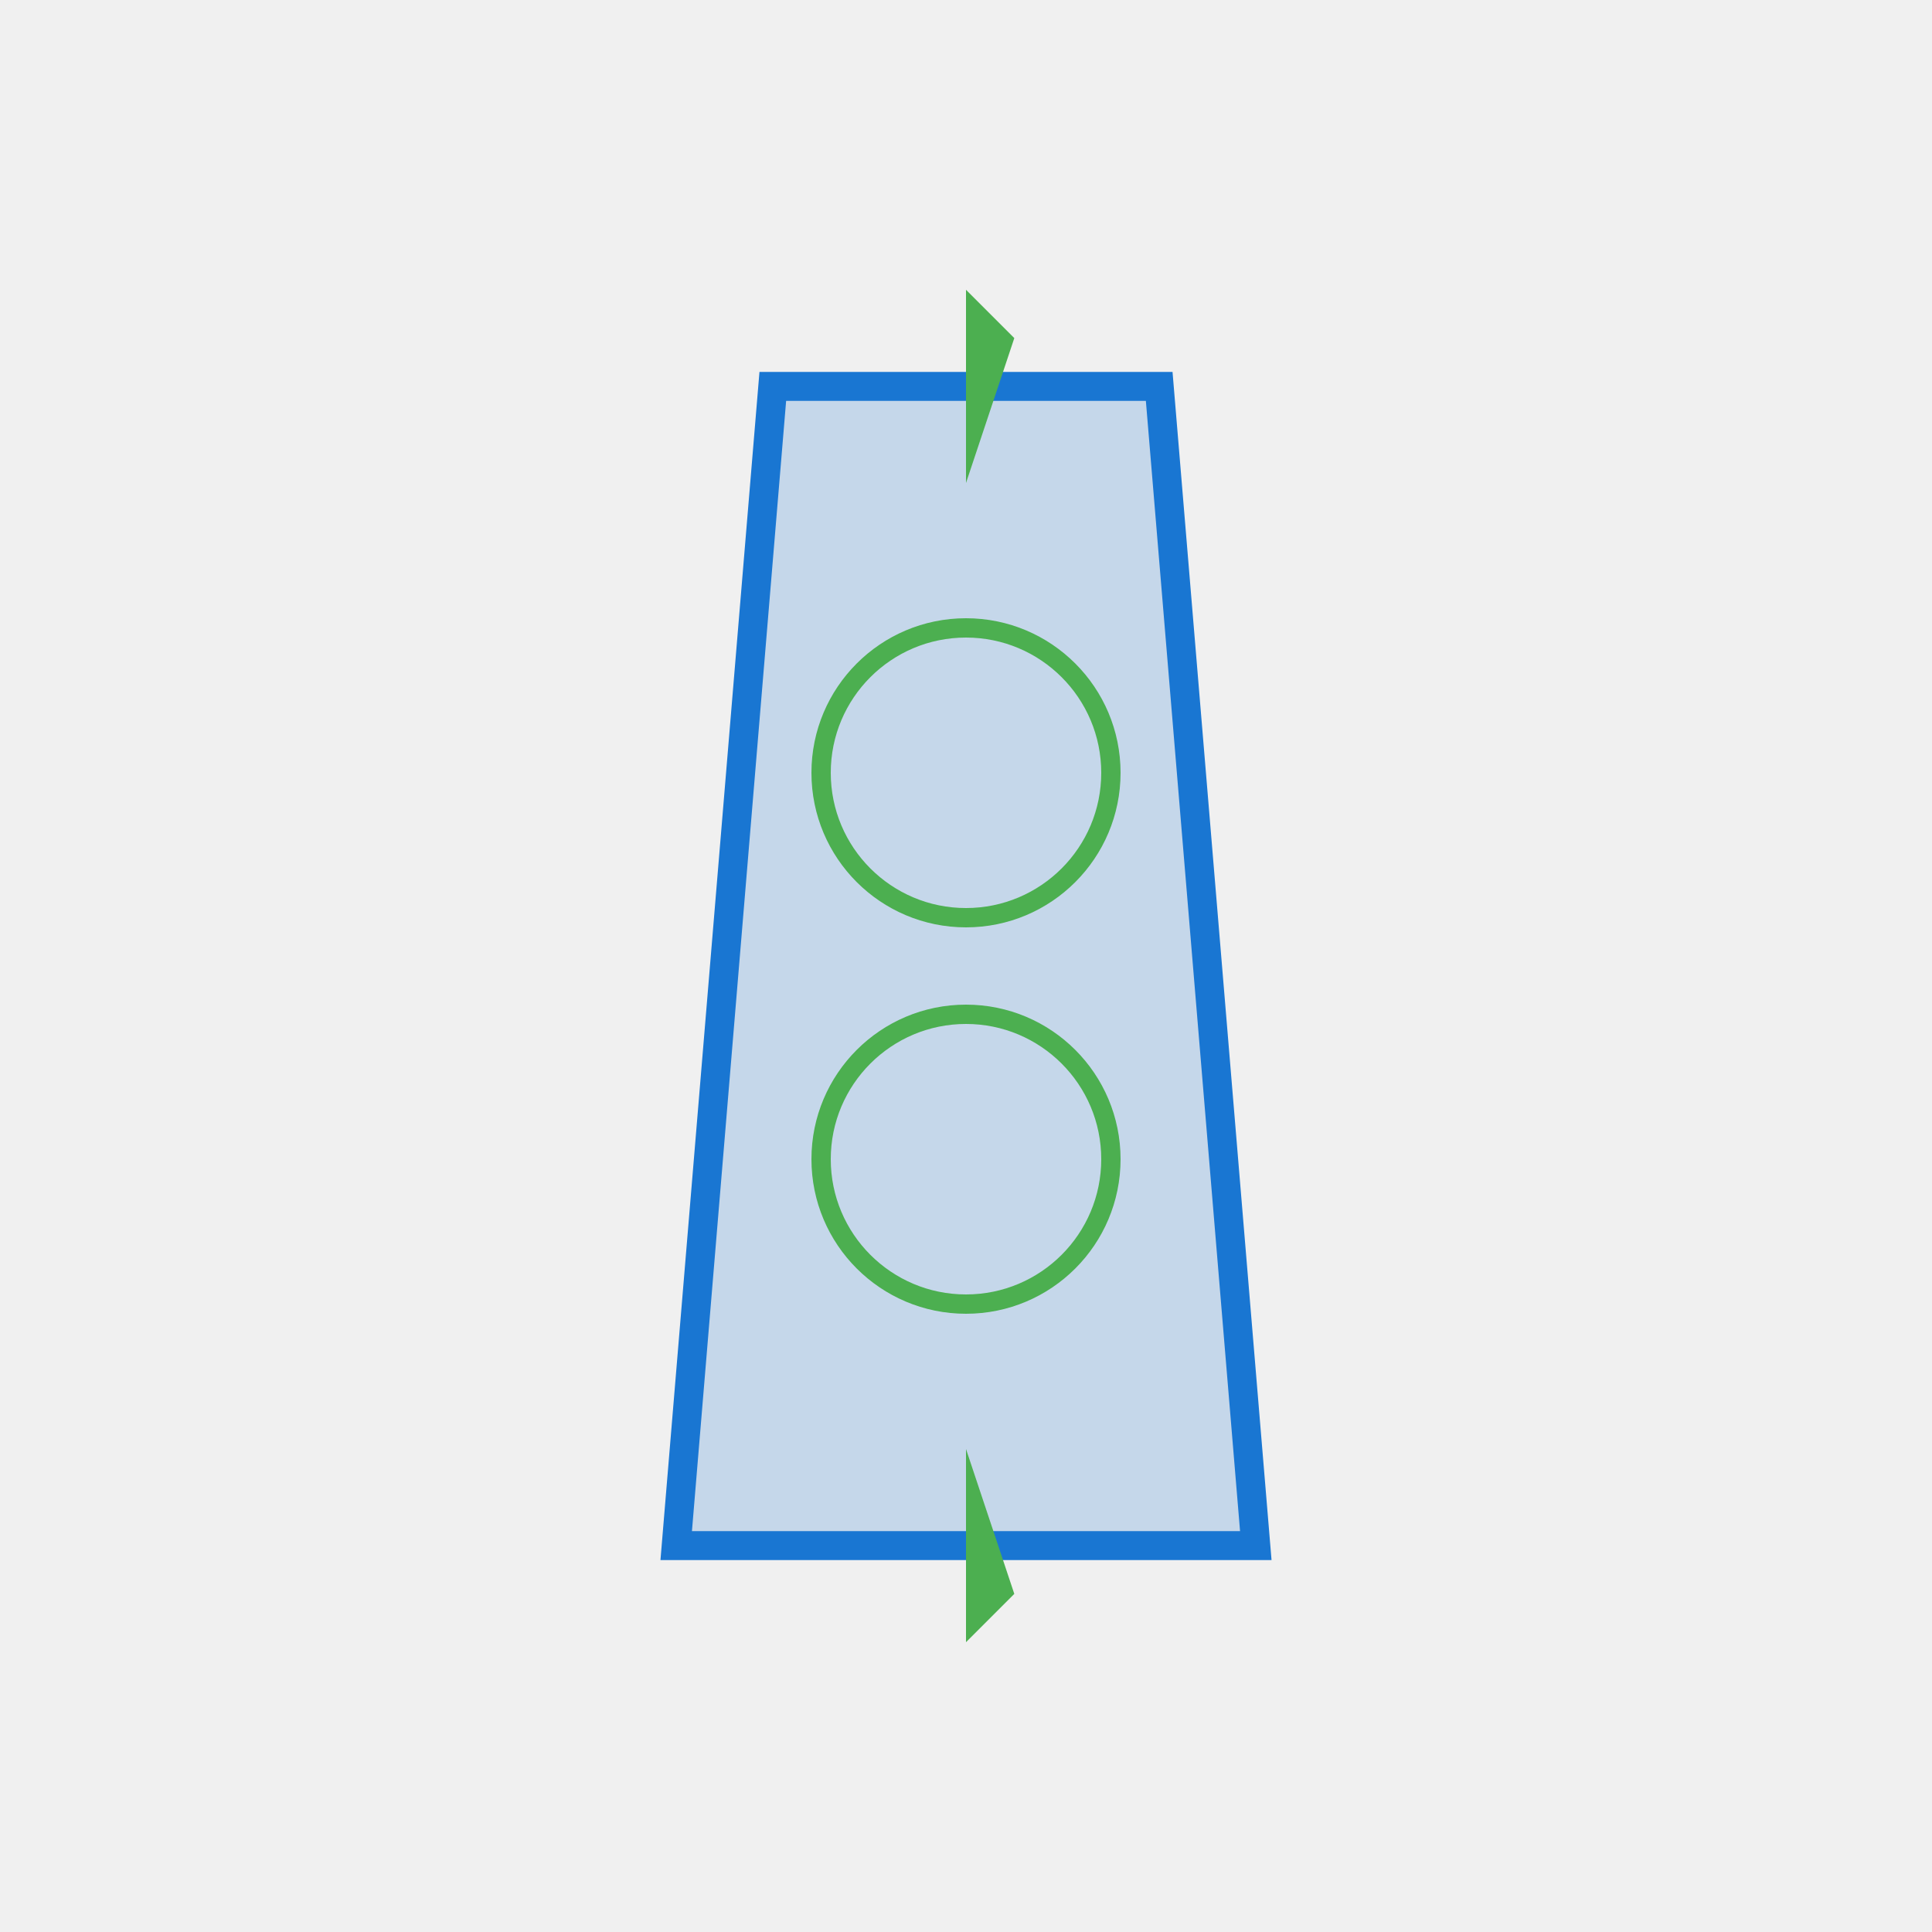
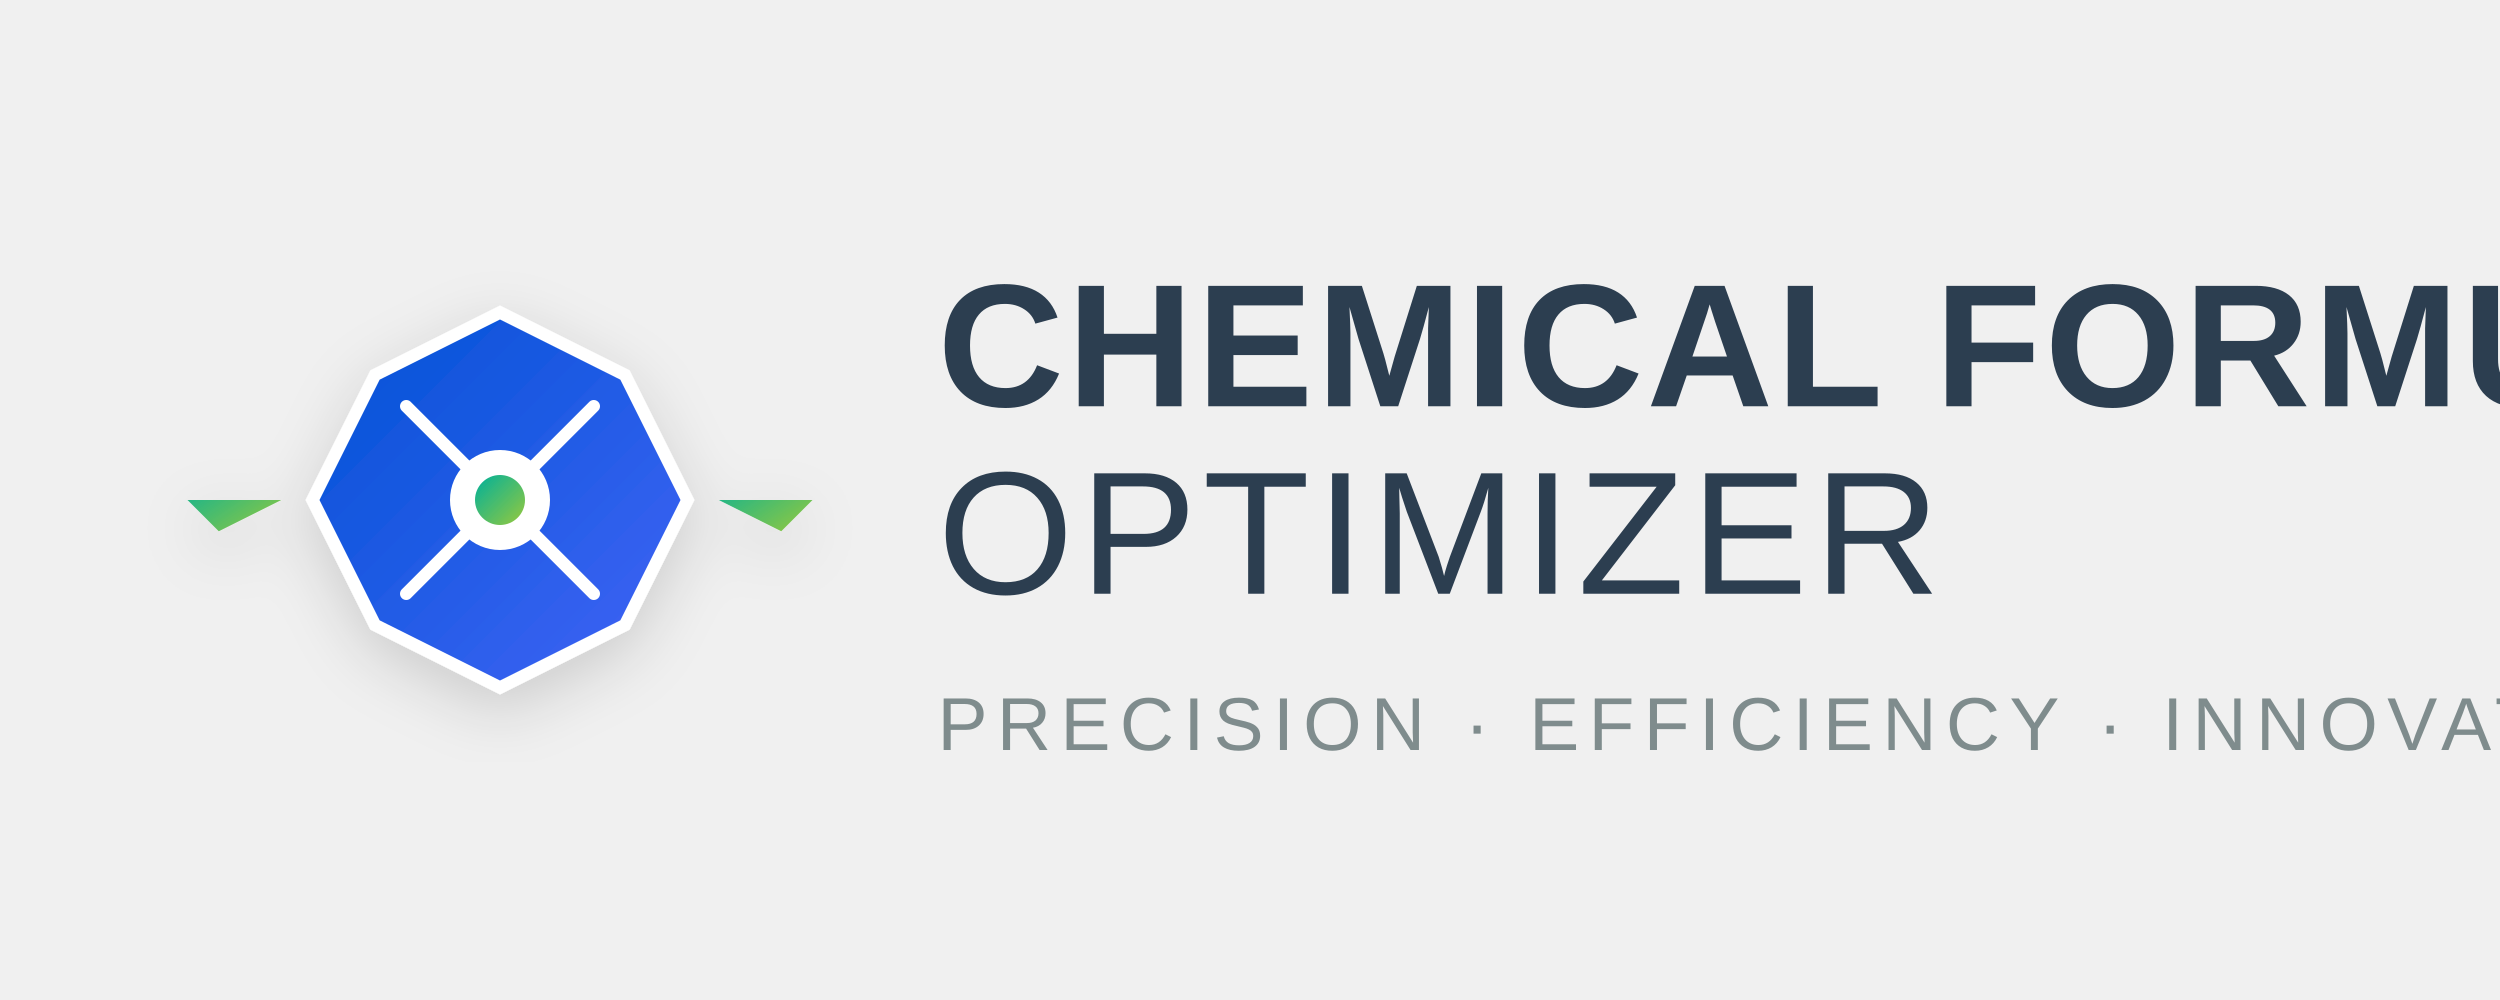
- <svg xmlns="http://www.w3.org/2000/svg" width="200" height="200">
-   <path d="M80,40 L120,40 L130,160 L70,160 Z" fill="#1976d2" fill-opacity="0.2" stroke="#1976d2" stroke-width="3" />
-   <circle cx="100" cy="80" r="15" fill="none" stroke="#4caf50" stroke-width="2" />
-   <circle cx="100" cy="120" r="15" fill="none" stroke="#4caf50" stroke-width="2" />
-   <path d="M100 50 L100 30 L95 35 L100 30 L105 35 Z" fill="#4caf50" />
-   <path d="M100 150 L100 170 L95 165 L100 170 L105 165 Z" fill="#4caf50" />
+ <svg xmlns="http://www.w3.org/2000/svg" width="400" height="160" viewBox="0 0 400 160">
+   <defs>
+     <linearGradient id="blueGradient" x1="0%" y1="0%" x2="100%" y2="100%">
+       <stop offset="0%" stop-color="#0052D4" />
+       <stop offset="100%" stop-color="#4364F7" />
+     </linearGradient>
+     <linearGradient id="greenGradient" x1="0%" y1="0%" x2="100%" y2="100%">
+       <stop offset="0%" stop-color="#00b09b" />
+       <stop offset="100%" stop-color="#96c93d" />
+     </linearGradient>
+     <filter id="shadow" x="-20%" y="-20%" width="140%" height="140%">
+       <feDropShadow dx="0" dy="3" stdDeviation="5" flood-opacity="0.15" />
+     </filter>
+   </defs>
+   <g filter="url(#shadow)">
+     <path d="M50,80 L60,60 L80,50 L100,60 L110,80 L100,100 L80,110 L60,100 Z" fill="url(#blueGradient)" stroke="#fff" stroke-width="2" />
+     <path d="M65,65 L95,95 M95,65 L65,95" stroke="#fff" stroke-width="2" stroke-linecap="round" />
+     <path d="M45,80 L30,80 L35,75 L30,80 L35,85" fill="url(#greenGradient)" />
+     <path d="M115,80 L130,80 L125,75 L130,80 L125,85" fill="url(#greenGradient)" />
+     <circle cx="80" cy="80" r="8" fill="#fff" />
+     <circle cx="80" cy="80" r="4" fill="url(#greenGradient)" />
+   </g>
+   <g>
+     <text x="150" y="65" font-family="'Helvetica Neue', Arial, sans-serif" font-size="28" font-weight="600" letter-spacing="0.5" fill="#2C3E50">
+       CHEMICAL FORMULA
+     </text>
+     <text x="150" y="95" font-family="'Helvetica Neue', Arial, sans-serif" font-size="28" font-weight="300" letter-spacing="1" fill="#2C3E50">
+       OPTIMIZER
+     </text>
+     <text x="150" y="120" font-family="'Helvetica Neue', Arial, sans-serif" font-size="12" font-weight="300" letter-spacing="1.5" fill="#7F8C8D">
+       PRECISION · EFFICIENCY · INNOVATION
+     </text>
+     <line x1="150" y1="100" x2="340" y2="100" stroke="url(#greenGradient)" stroke-width="3" />
+   </g>
</svg>
